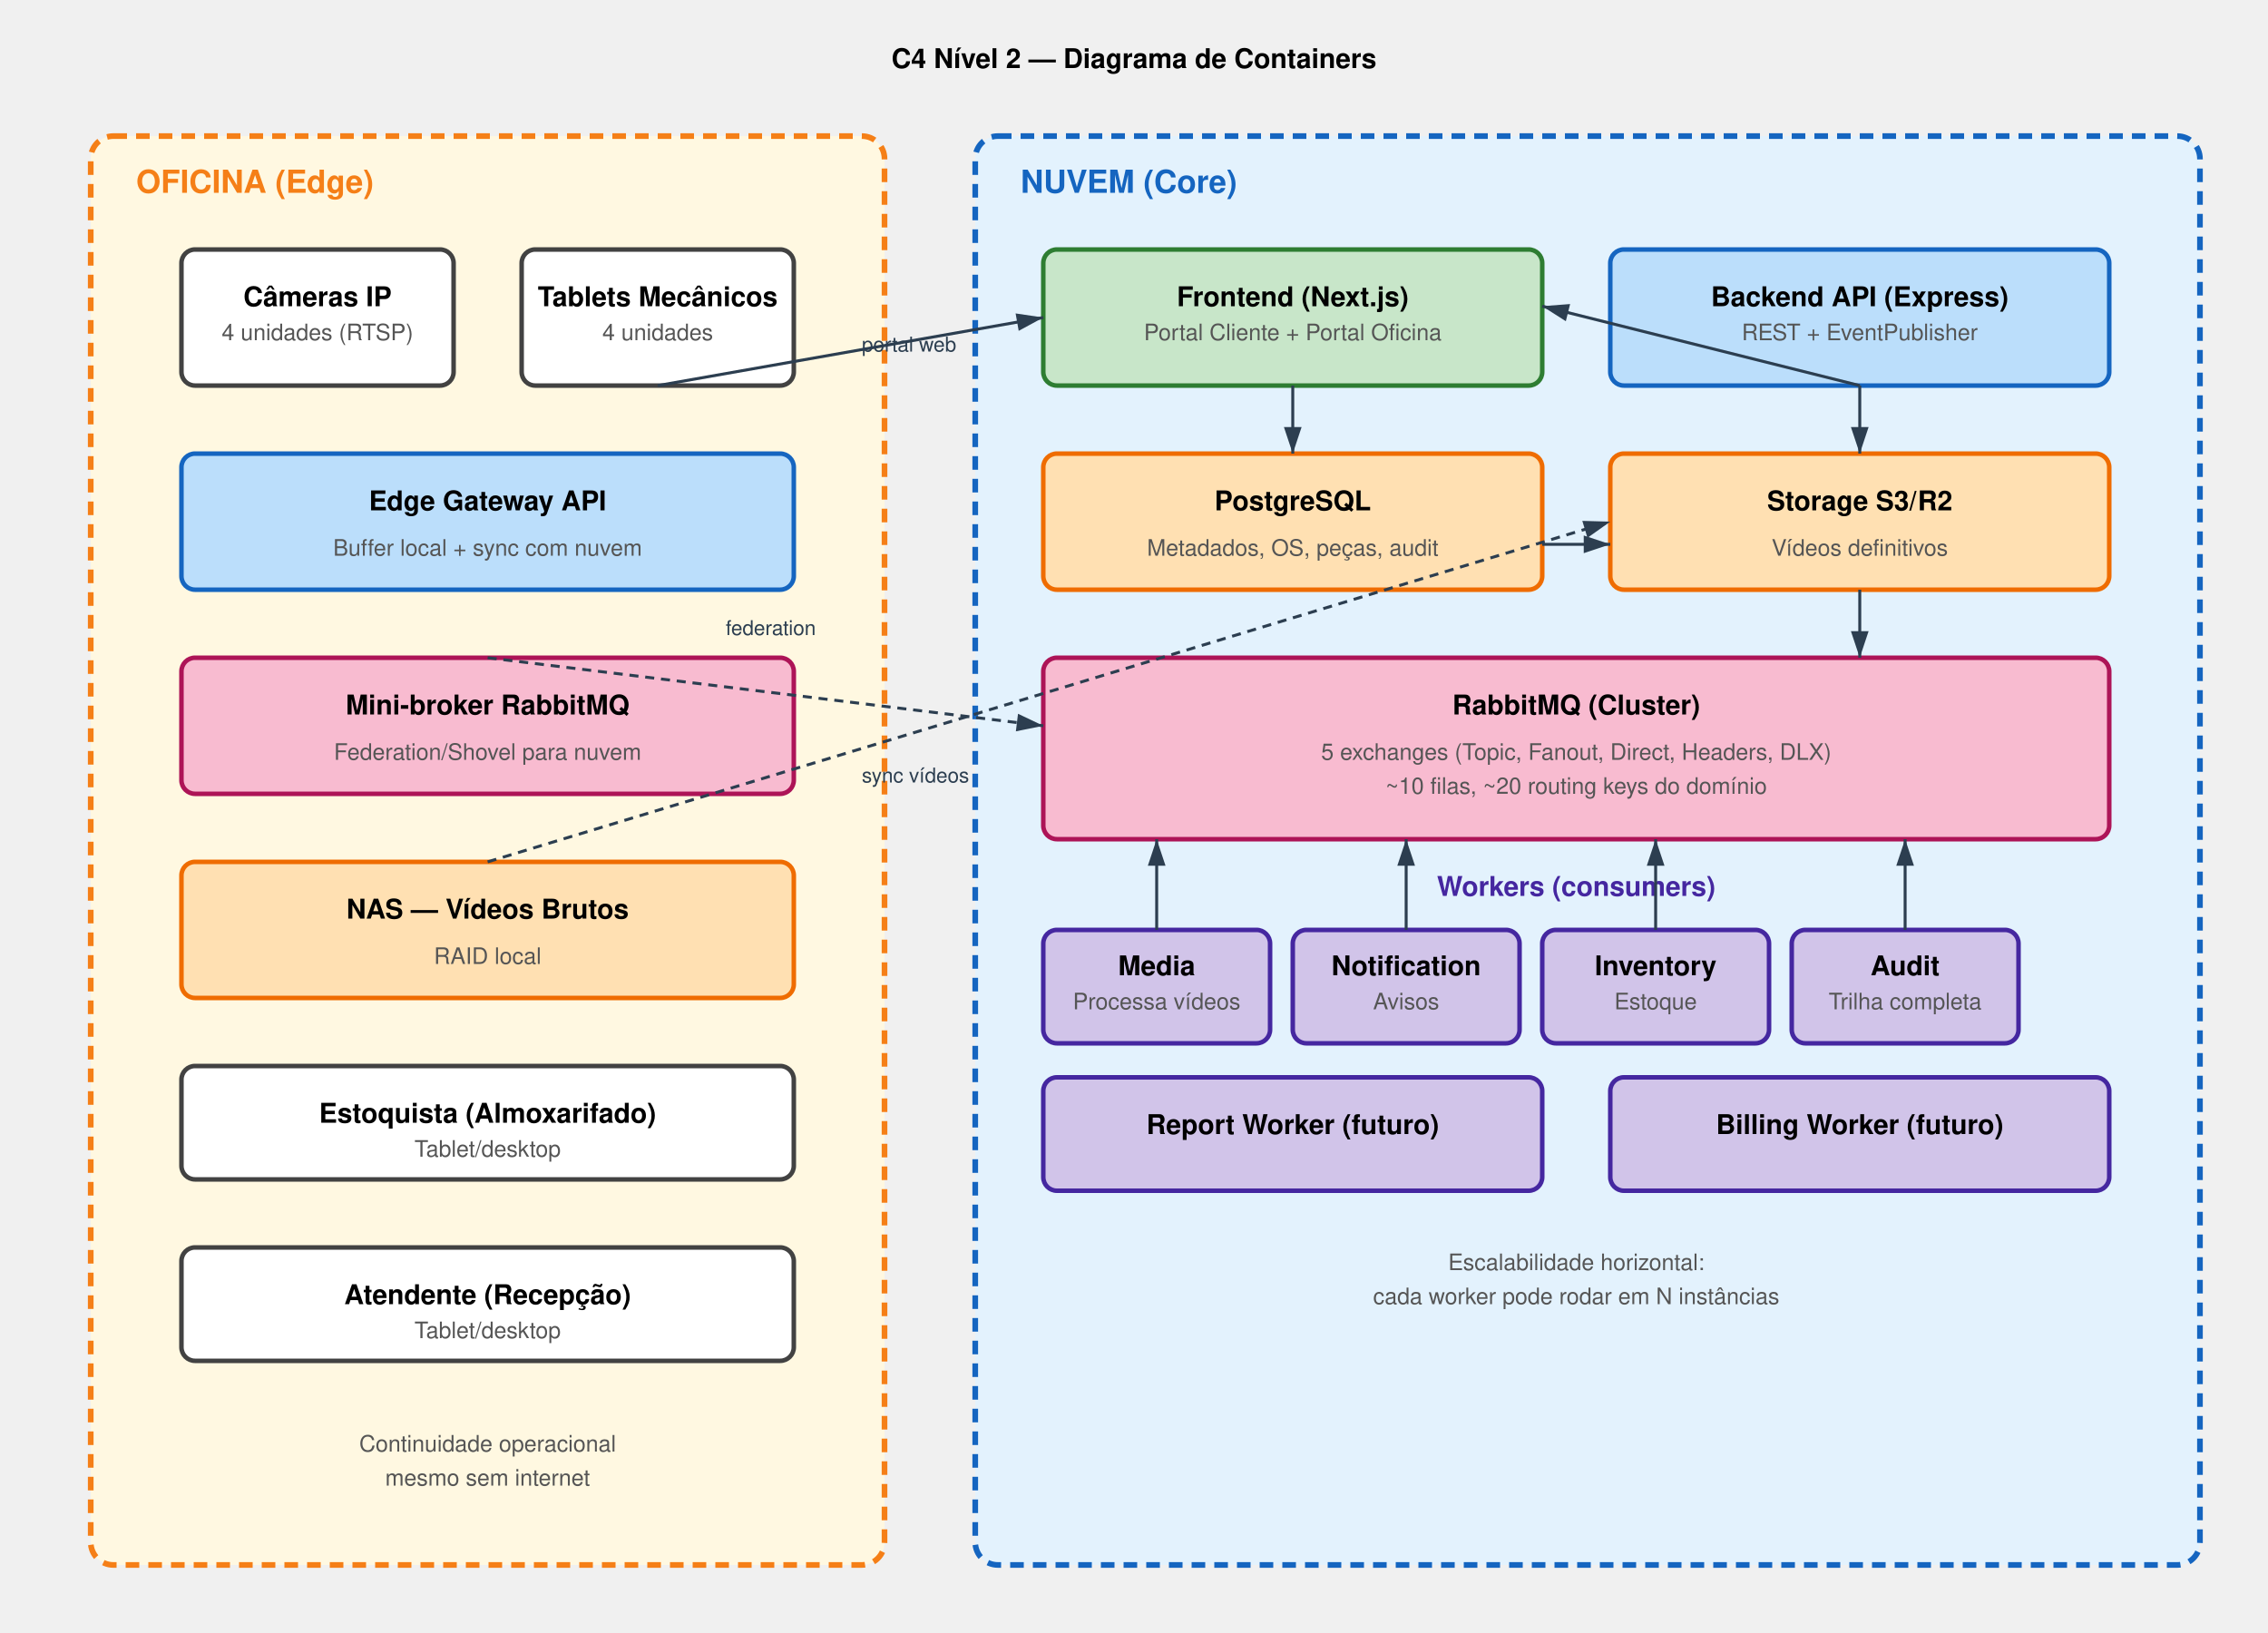
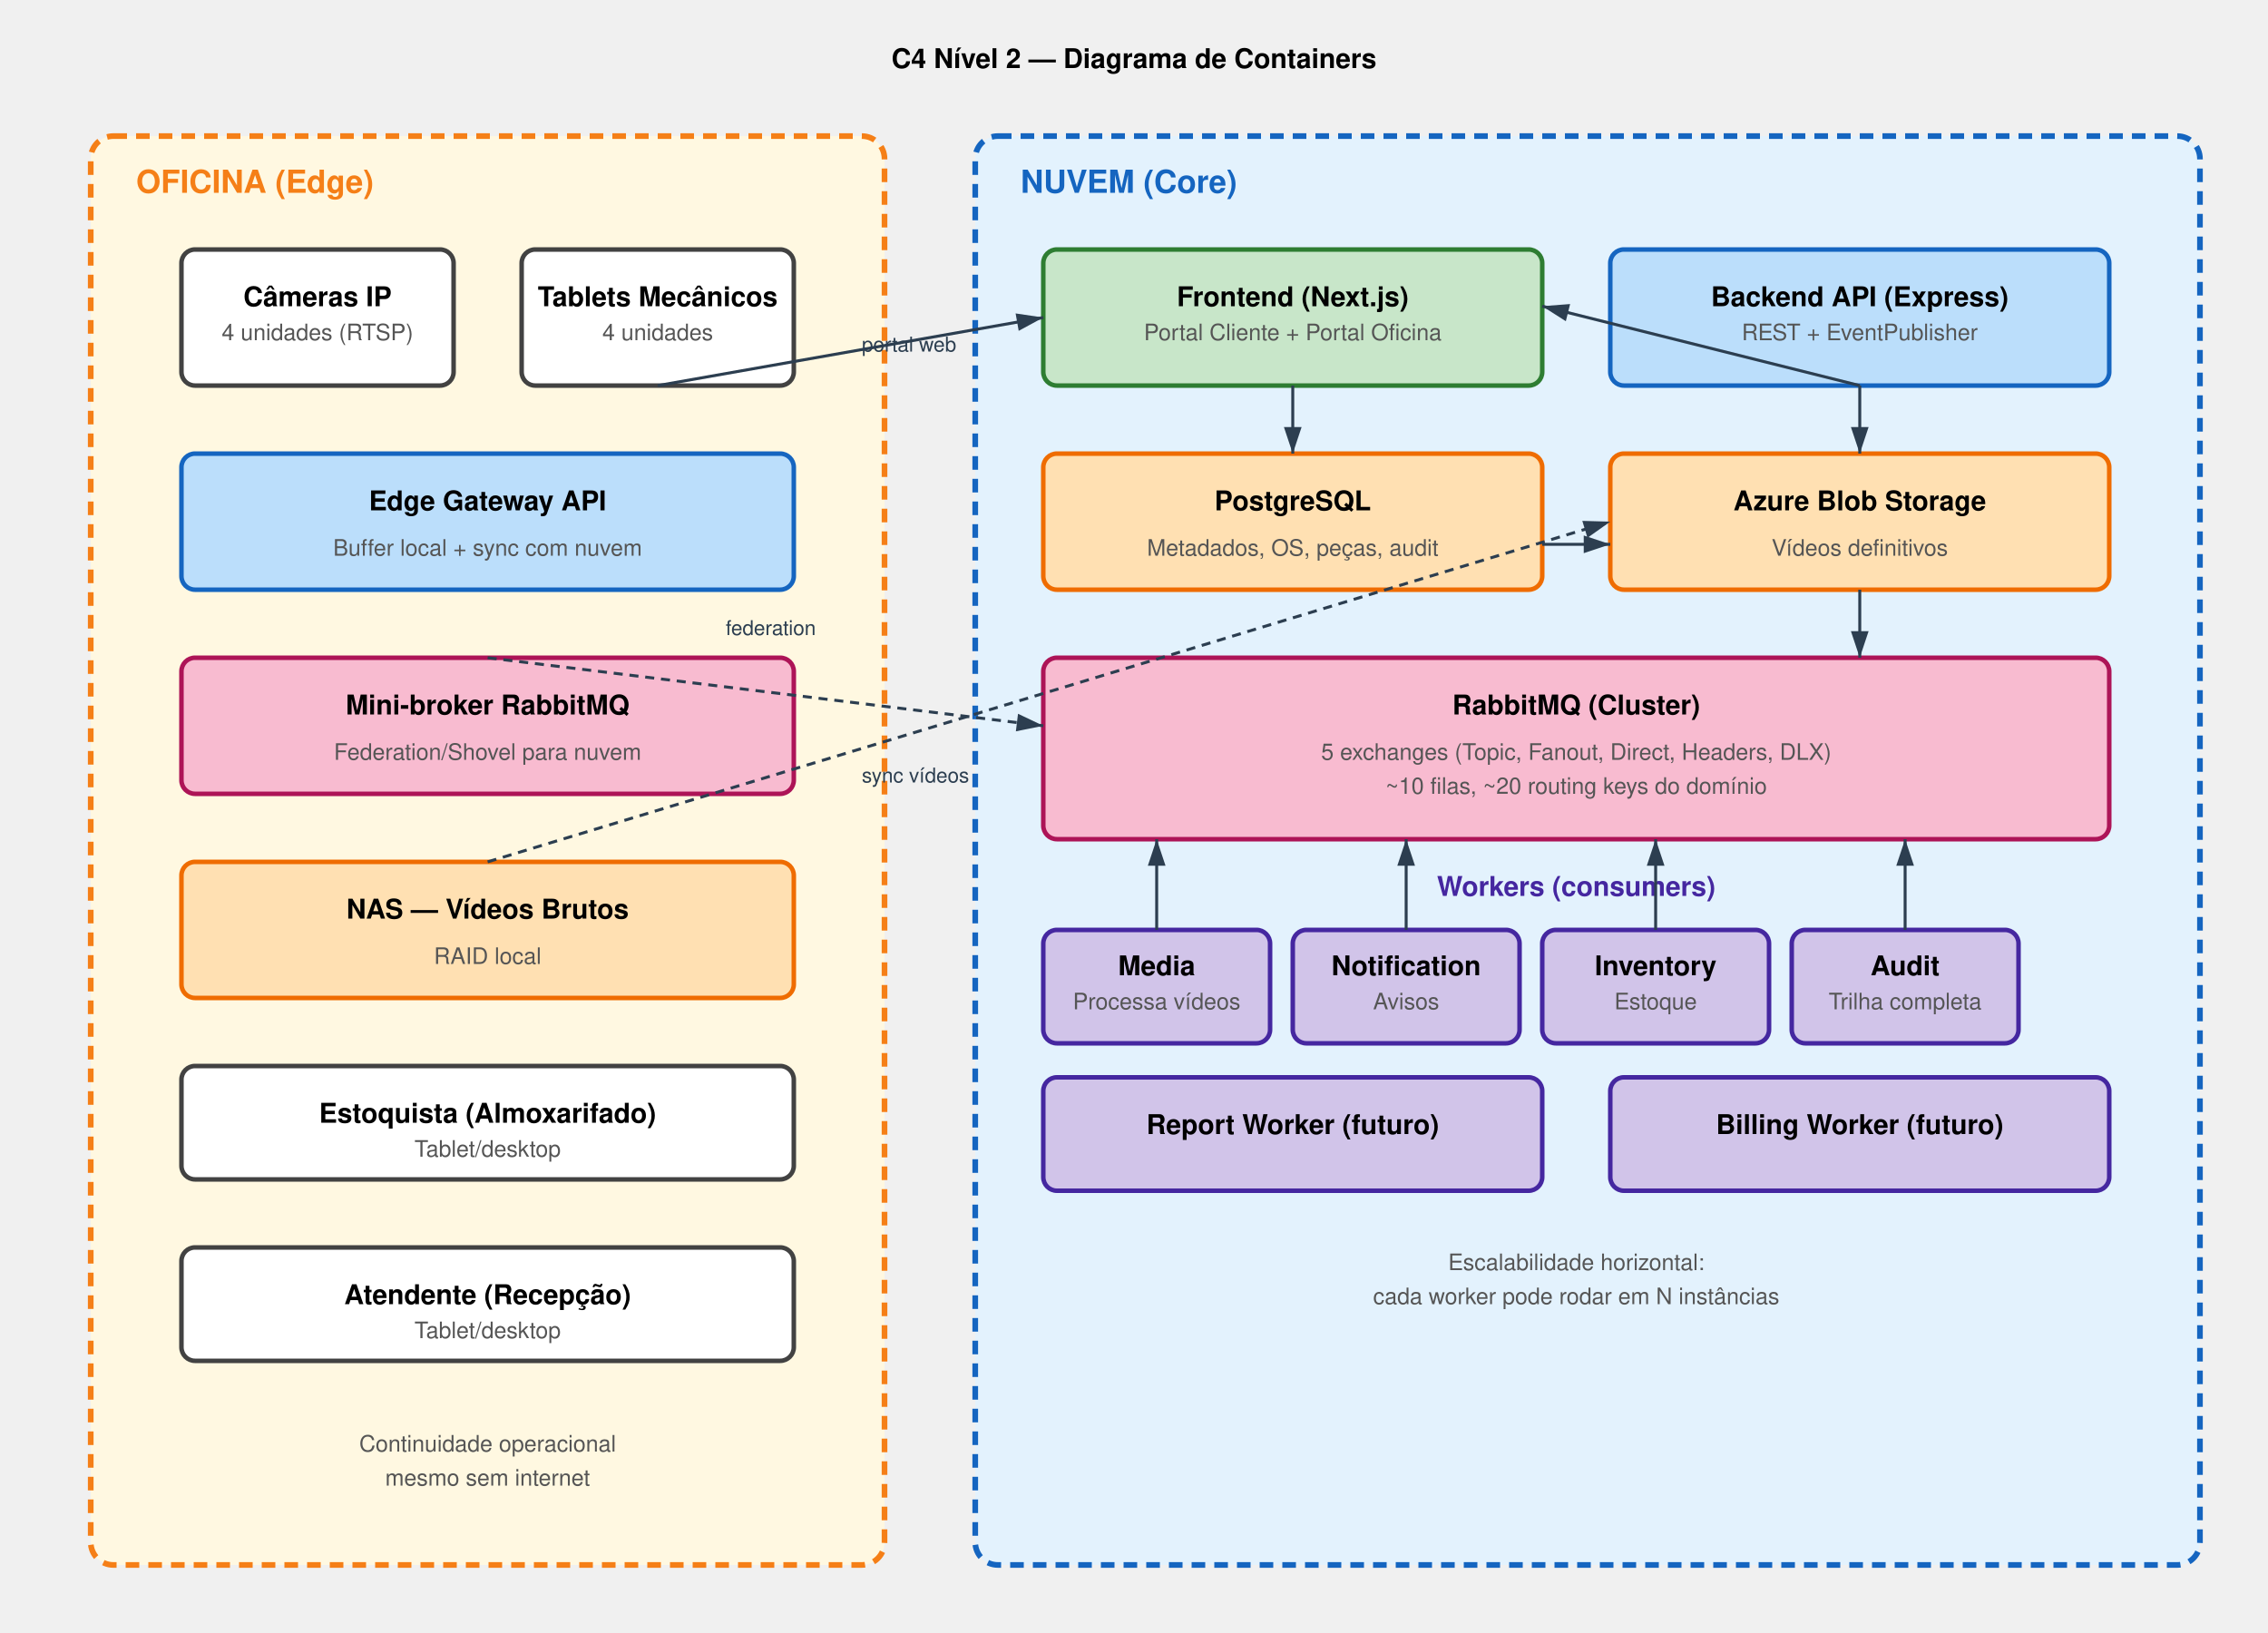
<svg xmlns="http://www.w3.org/2000/svg" viewBox="0 0 1000 720" font-family="Helvetica, Arial, sans-serif">
  <style>
    .zone-edge { fill: #fff8e1; stroke: #f57f17; stroke-width: 2.5; stroke-dasharray: 6 4; }
    .zone-cloud { fill: #e3f2fd; stroke: #1565c0; stroke-width: 2.5; stroke-dasharray: 6 4; }
    .container { fill: #ffffff; stroke: #424242; stroke-width: 2; }
    .frontend { fill: #c8e6c9; stroke: #2e7d32; stroke-width: 2; }
    .backend { fill: #bbdefb; stroke: #1565c0; stroke-width: 2; }
    .data { fill: #ffe0b2; stroke: #ef6c00; stroke-width: 2; }
    .broker { fill: #f8bbd0; stroke: #ad1457; stroke-width: 2; }
    .worker { fill: #d1c4e9; stroke: #4527a0; stroke-width: 2; }
    .label-zone { font-weight: bold; font-size: 14px; }
    .label-title { font-weight: bold; font-size: 12px; text-anchor: middle; }
    .label-sub { font-size: 10px; text-anchor: middle; fill: #555; }
    .arrow { stroke: #2c3e50; stroke-width: 1.3; fill: none; marker-end: url(#arrow); }
    .label-arrow { font-size: 9px; fill: #2c3e50; }
  </style>
  <defs>
    <marker id="arrow" markerWidth="10" markerHeight="10" refX="9" refY="3" orient="auto" markerUnits="strokeWidth">
      <path d="M0,0 L0,6 L9,3 z" fill="#2c3e50" />
    </marker>
  </defs>
  <text x="500" y="30" class="label-title" font-size="18">C4 Nível 2 — Diagrama de Containers</text>
  <rect x="40" y="60" width="350" height="630" rx="10" class="zone-edge" />
  <text x="60" y="85" class="label-zone" fill="#f57f17">OFICINA (Edge)</text>
  <rect x="80" y="110" width="120" height="60" rx="6" class="container" />
  <text x="140" y="135" class="label-title">Câmeras IP</text>
  <text x="140" y="150" class="label-sub">4 unidades (RTSP)</text>
  <rect x="230" y="110" width="120" height="60" rx="6" class="container" />
  <text x="290" y="135" class="label-title">Tablets Mecânicos</text>
  <text x="290" y="150" class="label-sub">4 unidades</text>
  <rect x="80" y="200" width="270" height="60" rx="6" class="backend" />
  <text x="215" y="225" class="label-title">Edge Gateway API</text>
  <text x="215" y="245" class="label-sub">Buffer local + sync com nuvem</text>
  <rect x="80" y="290" width="270" height="60" rx="6" class="broker" />
  <text x="215" y="315" class="label-title">Mini-broker RabbitMQ</text>
  <text x="215" y="335" class="label-sub">Federation/Shovel para nuvem</text>
  <rect x="80" y="380" width="270" height="60" rx="6" class="data" />
  <text x="215" y="405" class="label-title">NAS — Vídeos Brutos</text>
  <text x="215" y="425" class="label-sub">RAID local</text>
  <rect x="80" y="470" width="270" height="50" rx="6" class="container" />
  <text x="215" y="495" class="label-title">Estoquista (Almoxarifado)</text>
  <text x="215" y="510" class="label-sub">Tablet/desktop</text>
  <rect x="80" y="550" width="270" height="50" rx="6" class="container" />
  <text x="215" y="575" class="label-title">Atendente (Recepção)</text>
  <text x="215" y="590" class="label-sub">Tablet/desktop</text>
  <text x="215" y="640" class="label-sub" fill="#f57f17">Continuidade operacional</text>
  <text x="215" y="655" class="label-sub" fill="#f57f17">mesmo sem internet</text>
  <rect x="430" y="60" width="540" height="630" rx="10" class="zone-cloud" />
  <text x="450" y="85" class="label-zone" fill="#1565c0">NUVEM (Core)</text>
  <rect x="460" y="110" width="220" height="60" rx="6" class="frontend" />
  <text x="570" y="135" class="label-title">Frontend (Next.js)</text>
  <text x="570" y="150" class="label-sub">Portal Cliente + Portal Oficina</text>
  <rect x="710" y="110" width="220" height="60" rx="6" class="backend" />
  <text x="820" y="135" class="label-title">Backend API (Express)</text>
  <text x="820" y="150" class="label-sub">REST + EventPublisher</text>
  <rect x="460" y="200" width="220" height="60" rx="6" class="data" />
  <text x="570" y="225" class="label-title">PostgreSQL</text>
  <text x="570" y="245" class="label-sub">Metadados, OS, peças, audit</text>
  <rect x="710" y="200" width="220" height="60" rx="6" class="data" />
-   <text x="820" y="225" class="label-title">Storage S3/R2</text>
+   <text x="820" y="225" class="label-title">Azure Blob Storage</text>
  <text x="820" y="245" class="label-sub">Vídeos definitivos</text>
  <rect x="460" y="290" width="470" height="80" rx="6" class="broker" />
  <text x="695" y="315" class="label-title" font-size="14">RabbitMQ (Cluster)</text>
  <text x="695" y="335" class="label-sub">5 exchanges (Topic, Fanout, Direct, Headers, DLX)</text>
  <text x="695" y="350" class="label-sub">~10 filas, ~20 routing keys do domínio</text>
  <text x="695" y="395" class="label-title" fill="#4527a0">Workers (consumers)</text>
  <rect x="460" y="410" width="100" height="50" rx="6" class="worker" />
  <text x="510" y="430" class="label-title" font-size="11">Media</text>
  <text x="510" y="445" class="label-sub">Processa vídeos</text>
  <rect x="570" y="410" width="100" height="50" rx="6" class="worker" />
  <text x="620" y="430" class="label-title" font-size="11">Notification</text>
  <text x="620" y="445" class="label-sub">Avisos</text>
  <rect x="680" y="410" width="100" height="50" rx="6" class="worker" />
  <text x="730" y="430" class="label-title" font-size="11">Inventory</text>
  <text x="730" y="445" class="label-sub">Estoque</text>
  <rect x="790" y="410" width="100" height="50" rx="6" class="worker" />
  <text x="840" y="430" class="label-title" font-size="11">Audit</text>
  <text x="840" y="445" class="label-sub">Trilha completa</text>
  <rect x="460" y="475" width="220" height="50" rx="6" class="worker" />
  <text x="570" y="500" class="label-title">Report Worker (futuro)</text>
  <rect x="710" y="475" width="220" height="50" rx="6" class="worker" />
  <text x="820" y="500" class="label-title">Billing Worker (futuro)</text>
  <text x="695" y="560" class="label-sub" fill="#1565c0">Escalabilidade horizontal:</text>
  <text x="695" y="575" class="label-sub" fill="#1565c0">cada worker pode rodar em N instâncias</text>
  <line x1="570" y1="170" x2="570" y2="200" class="arrow" />
  <line x1="820" y1="170" x2="820" y2="200" class="arrow" />
  <line x1="820" y1="170" x2="680" y2="135" class="arrow" />
  <line x1="820" y1="260" x2="820" y2="290" class="arrow" />
  <line x1="680" y1="240" x2="710" y2="240" class="arrow" />
  <line x1="510" y1="410" x2="510" y2="370" class="arrow" />
  <line x1="620" y1="410" x2="620" y2="370" class="arrow" />
  <line x1="730" y1="410" x2="730" y2="370" class="arrow" />
  <line x1="840" y1="410" x2="840" y2="370" class="arrow" />
  <line x1="215" y1="290" x2="460" y2="320" class="arrow" stroke="#1565c0" stroke-dasharray="4 3" />
  <text x="320" y="280" class="label-arrow" fill="#1565c0">federation</text>
  <line x1="215" y1="380" x2="710" y2="230" class="arrow" stroke="#ef6c00" stroke-dasharray="4 3" />
  <text x="380" y="345" class="label-arrow" fill="#ef6c00">sync vídeos</text>
  <line x1="290" y1="170" x2="460" y2="140" class="arrow" />
  <text x="380" y="155" class="label-arrow">portal web</text>
</svg>
